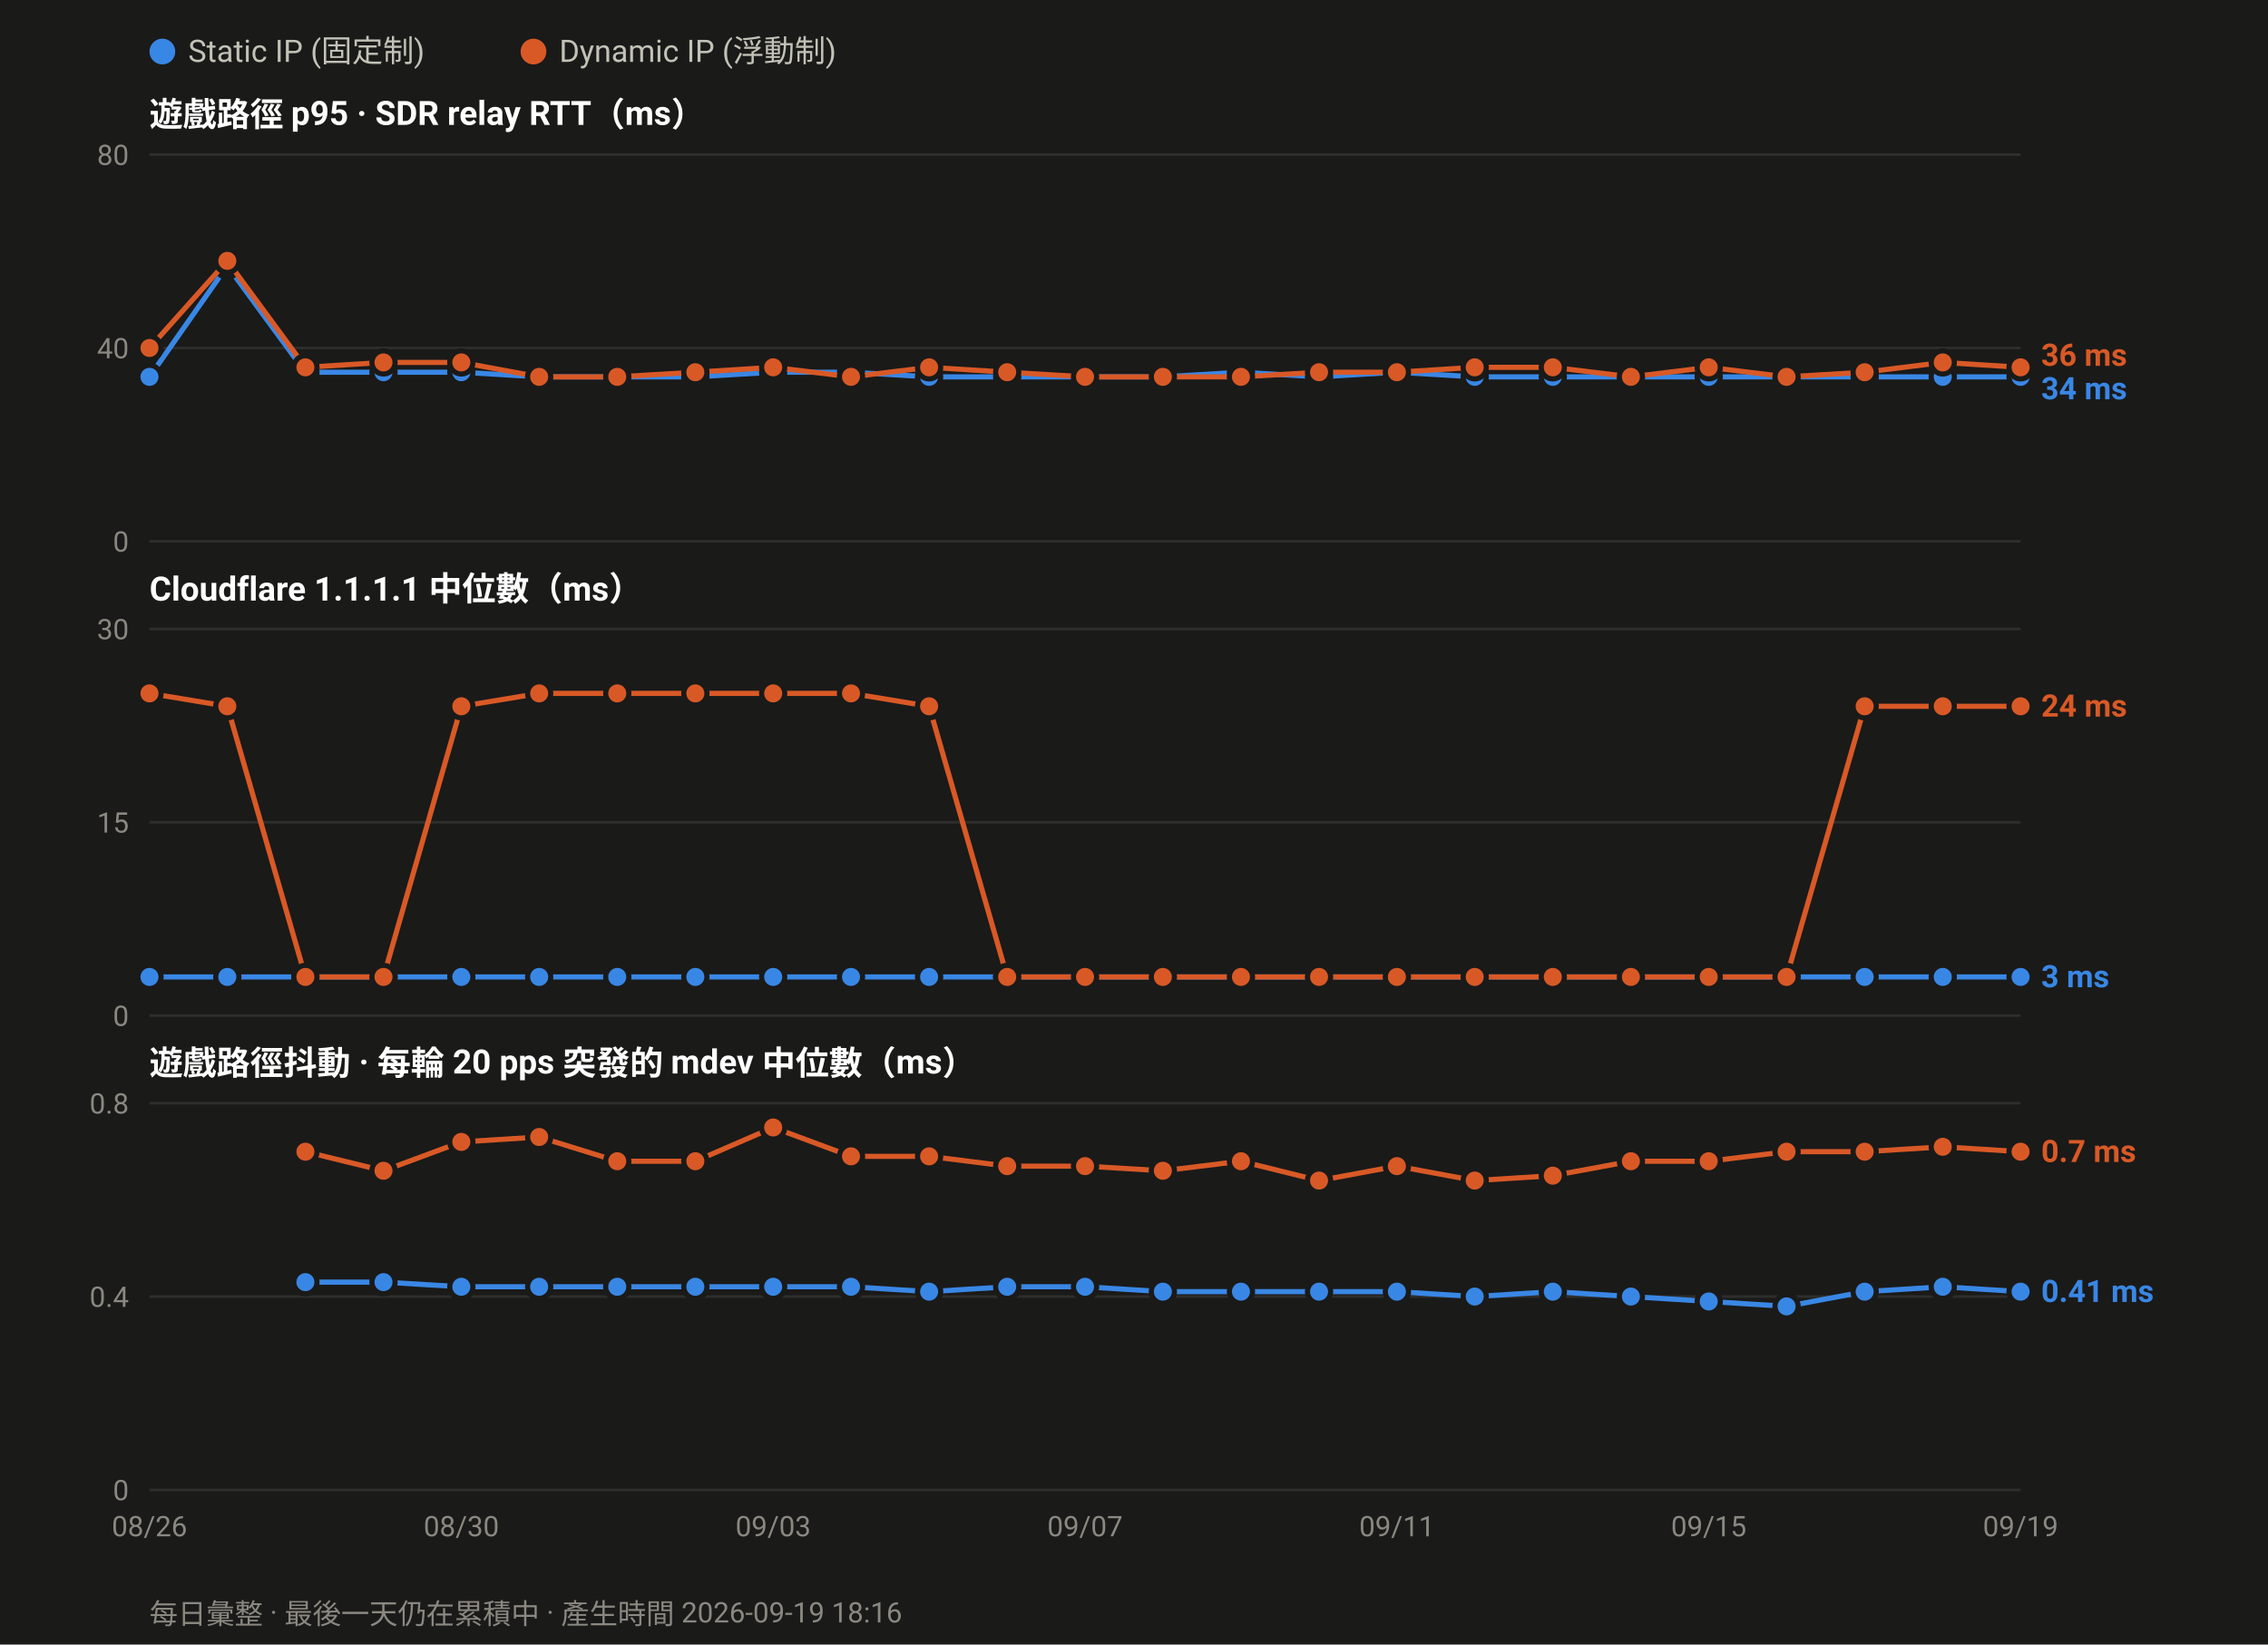
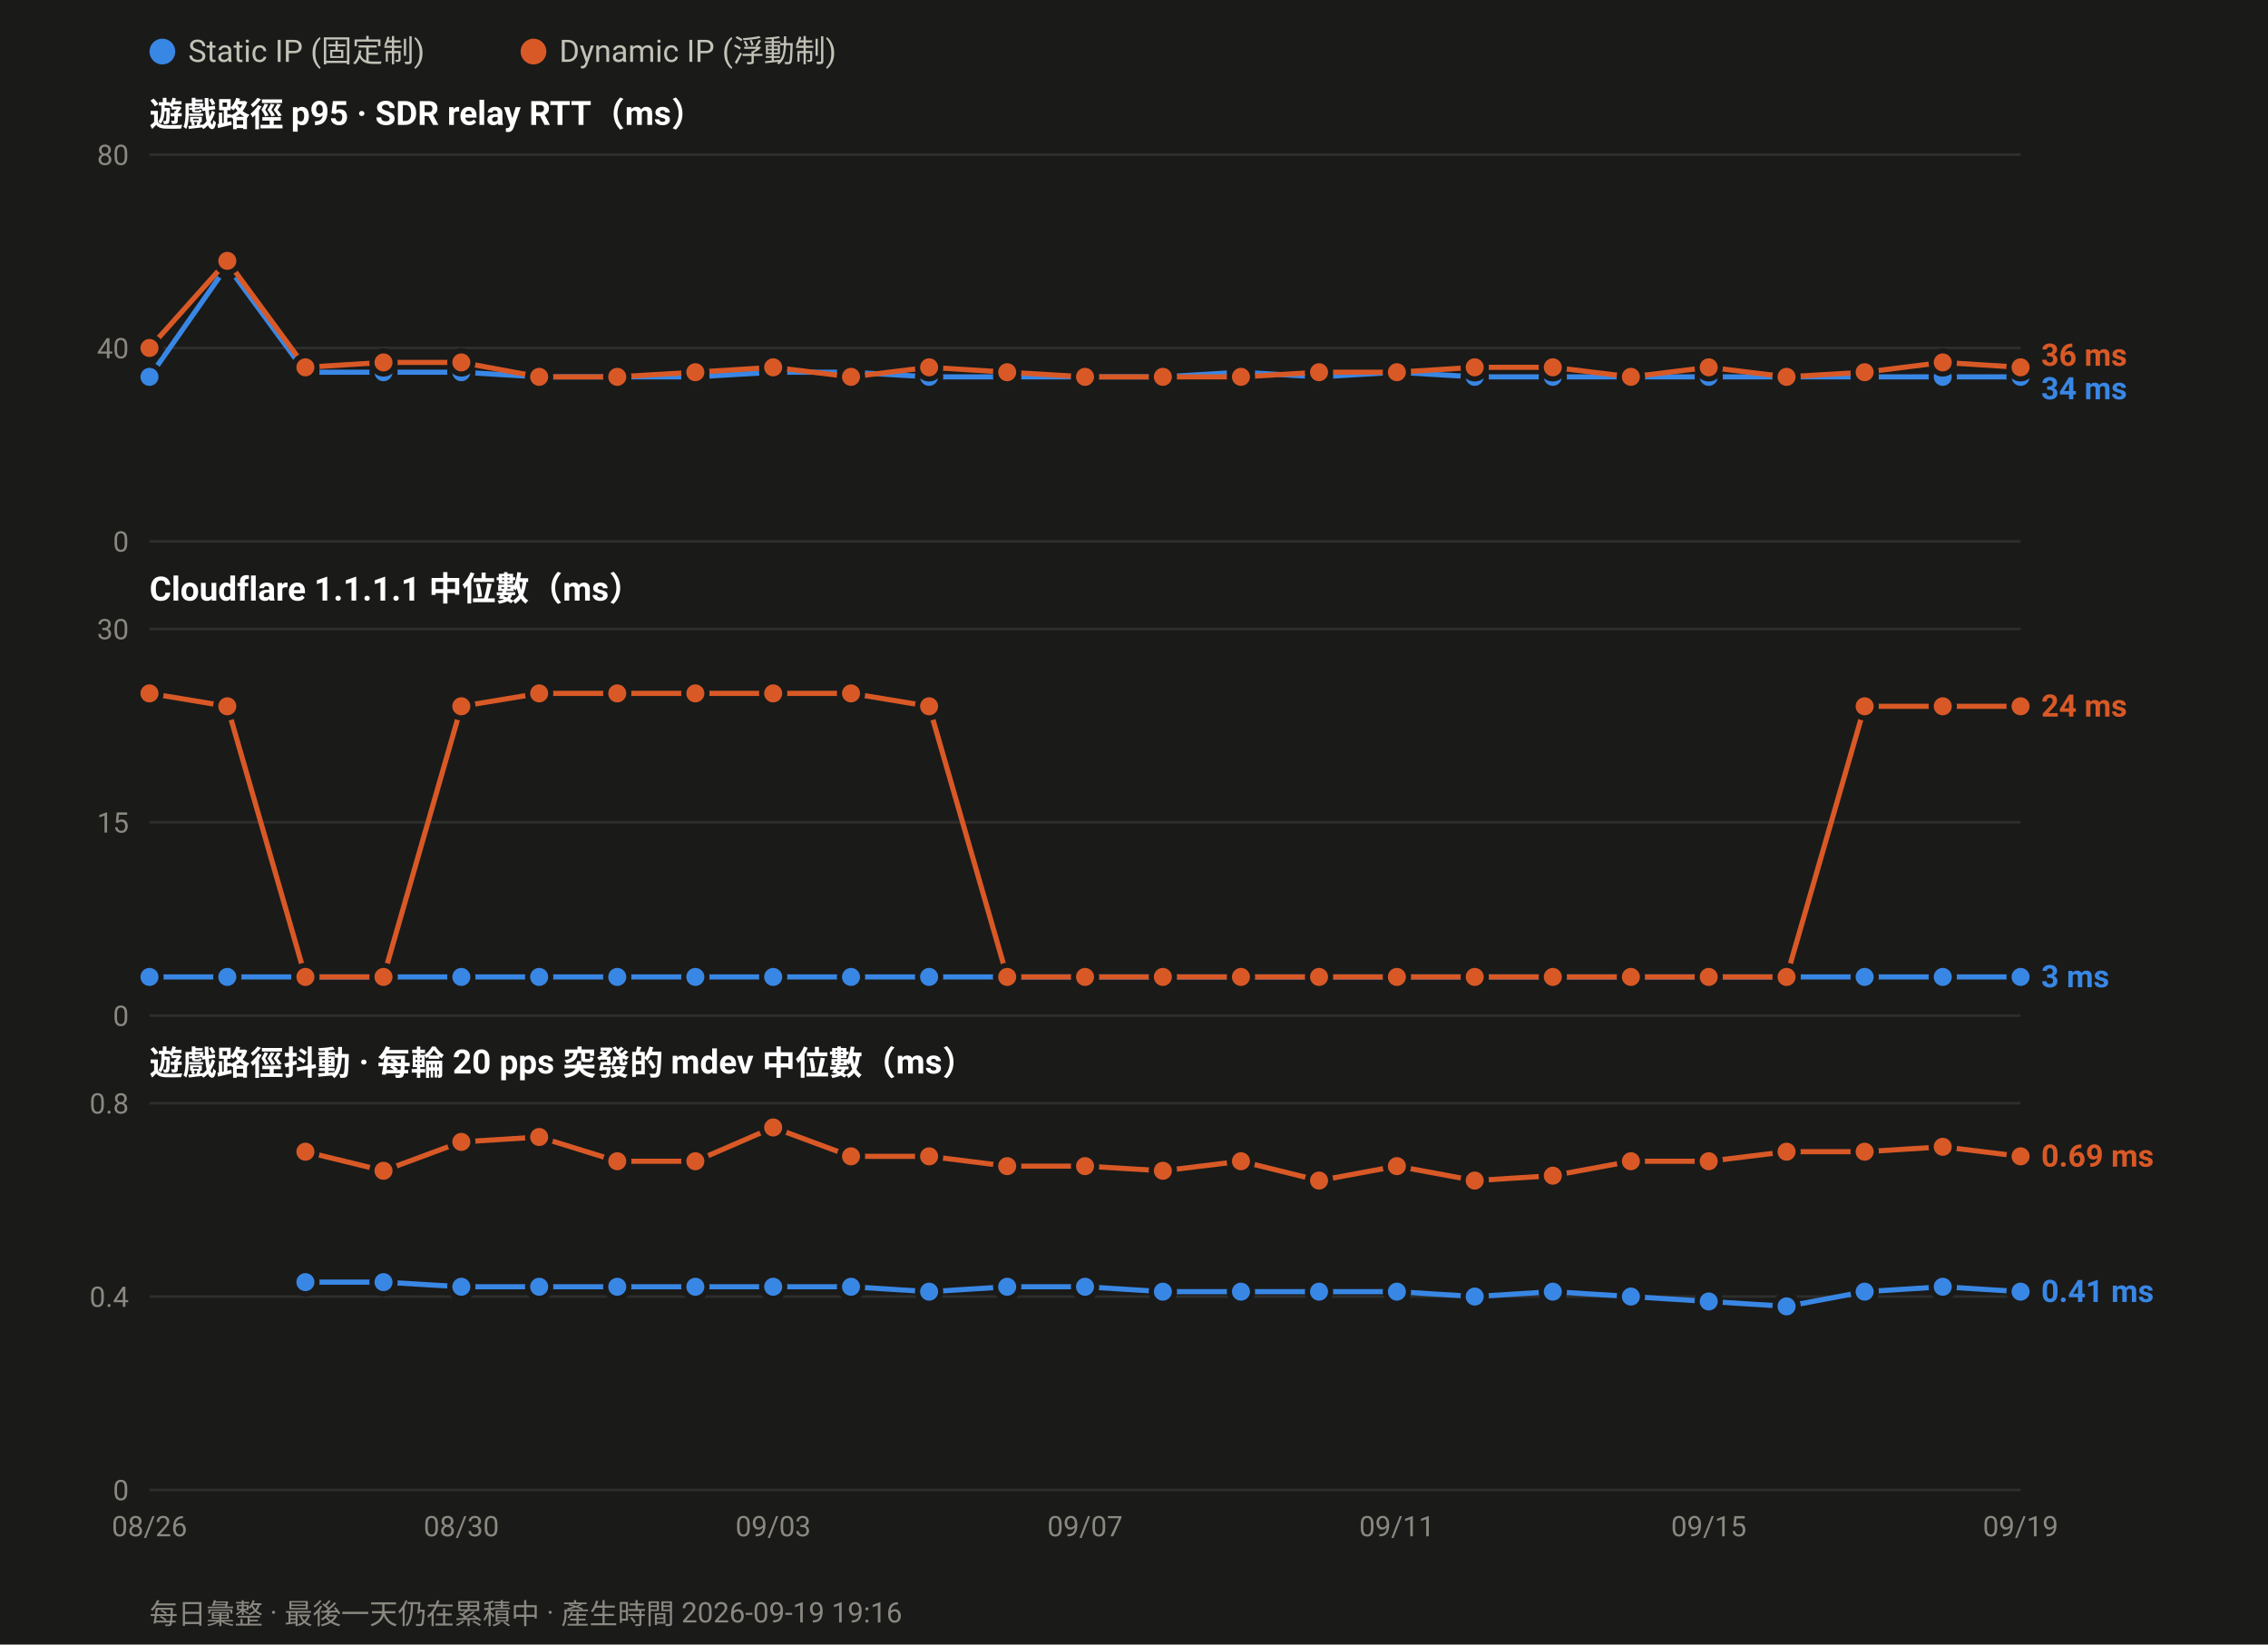
<svg xmlns="http://www.w3.org/2000/svg" width="880" height="638" viewBox="0 0 880 638" font-family="ui-sans-serif,-apple-system,Segoe UI,Roboto,Helvetica,Arial,sans-serif">
  <rect width="880" height="638" fill="#1a1a19" />
  <circle cx="63.0" cy="20" r="5" fill="#3987e5" />
  <text x="73.0" y="24" font-size="12" fill="#c3c2b7">Static IP (固定制)</text>
  <circle cx="207.0" cy="20" r="5" fill="#d95926" />
  <text x="217.0" y="24" font-size="12" fill="#c3c2b7">Dynamic IP (浮動制)</text>
  <text x="58" y="49.0" font-size="13" font-weight="600" fill="#ffffff">遊戲路徑 p95 · SDR relay RTT（ms）</text>
  <line x1="58" y1="210.0" x2="784.0" y2="210.0" stroke="#2e2e2c" stroke-width="1" />
  <text x="50" y="214.0" font-size="11" text-anchor="end" fill="#8a8880">0</text>
  <line x1="58" y1="135.0" x2="784.0" y2="135.0" stroke="#2e2e2c" stroke-width="1" />
  <text x="50" y="139.0" font-size="11" text-anchor="end" fill="#8a8880">40</text>
  <line x1="58" y1="60.0" x2="784.0" y2="60.0" stroke="#2e2e2c" stroke-width="1" />
  <text x="50" y="64.0" font-size="11" text-anchor="end" fill="#8a8880">80</text>
  <polyline fill="none" stroke="#3987e5" stroke-width="2" stroke-linejoin="round" points="58.0,146.2 88.2,103.1 118.5,144.4 148.8,144.4 179.0,144.4 209.2,146.2 239.5,146.2 269.8,146.2 300.0,144.4 330.2,144.4 360.5,146.2 390.8,146.2 421.0,146.2 451.2,146.2 481.5,144.4 511.8,146.2 542.0,144.4 572.2,146.2 602.5,146.2 632.8,146.2 663.0,146.2 693.2,146.2 723.5,146.2 753.8,146.2 784.0,146.2" />
  <circle cx="58.0" cy="146.2" r="4.5" fill="#3987e5" stroke="#1a1a19" stroke-width="2" />
  <circle cx="88.2" cy="103.1" r="4.5" fill="#3987e5" stroke="#1a1a19" stroke-width="2" />
  <circle cx="118.5" cy="144.4" r="4.5" fill="#3987e5" stroke="#1a1a19" stroke-width="2" />
  <circle cx="148.8" cy="144.4" r="4.5" fill="#3987e5" stroke="#1a1a19" stroke-width="2" />
  <circle cx="179.0" cy="144.4" r="4.5" fill="#3987e5" stroke="#1a1a19" stroke-width="2" />
  <circle cx="209.2" cy="146.2" r="4.5" fill="#3987e5" stroke="#1a1a19" stroke-width="2" />
  <circle cx="239.5" cy="146.2" r="4.5" fill="#3987e5" stroke="#1a1a19" stroke-width="2" />
  <circle cx="269.8" cy="146.2" r="4.5" fill="#3987e5" stroke="#1a1a19" stroke-width="2" />
  <circle cx="300.0" cy="144.4" r="4.5" fill="#3987e5" stroke="#1a1a19" stroke-width="2" />
  <circle cx="330.2" cy="144.4" r="4.5" fill="#3987e5" stroke="#1a1a19" stroke-width="2" />
  <circle cx="360.5" cy="146.2" r="4.5" fill="#3987e5" stroke="#1a1a19" stroke-width="2" />
  <circle cx="390.8" cy="146.2" r="4.5" fill="#3987e5" stroke="#1a1a19" stroke-width="2" />
  <circle cx="421.0" cy="146.2" r="4.5" fill="#3987e5" stroke="#1a1a19" stroke-width="2" />
  <circle cx="451.2" cy="146.2" r="4.5" fill="#3987e5" stroke="#1a1a19" stroke-width="2" />
  <circle cx="481.5" cy="144.4" r="4.5" fill="#3987e5" stroke="#1a1a19" stroke-width="2" />
  <circle cx="511.8" cy="146.2" r="4.5" fill="#3987e5" stroke="#1a1a19" stroke-width="2" />
  <circle cx="542.0" cy="144.4" r="4.5" fill="#3987e5" stroke="#1a1a19" stroke-width="2" />
  <circle cx="572.2" cy="146.2" r="4.5" fill="#3987e5" stroke="#1a1a19" stroke-width="2" />
  <circle cx="602.5" cy="146.2" r="4.5" fill="#3987e5" stroke="#1a1a19" stroke-width="2" />
  <circle cx="632.8" cy="146.2" r="4.5" fill="#3987e5" stroke="#1a1a19" stroke-width="2" />
  <circle cx="663.0" cy="146.2" r="4.5" fill="#3987e5" stroke="#1a1a19" stroke-width="2" />
  <circle cx="693.2" cy="146.2" r="4.5" fill="#3987e5" stroke="#1a1a19" stroke-width="2" />
  <circle cx="723.5" cy="146.2" r="4.5" fill="#3987e5" stroke="#1a1a19" stroke-width="2" />
  <circle cx="753.8" cy="146.2" r="4.5" fill="#3987e5" stroke="#1a1a19" stroke-width="2" />
  <circle cx="784.0" cy="146.2" r="4.5" fill="#3987e5" stroke="#1a1a19" stroke-width="2" />
  <polyline fill="none" stroke="#d95926" stroke-width="2" stroke-linejoin="round" points="58.0,135.0 88.2,101.2 118.5,142.5 148.8,140.6 179.0,140.6 209.2,146.2 239.5,146.2 269.8,144.4 300.0,142.5 330.2,146.2 360.5,142.5 390.8,144.4 421.0,146.2 451.2,146.2 481.5,146.2 511.8,144.4 542.0,144.4 572.2,142.5 602.5,142.5 632.8,146.2 663.0,142.5 693.2,146.2 723.5,144.4 753.8,140.6 784.0,142.5" />
  <circle cx="58.0" cy="135.0" r="4.5" fill="#d95926" stroke="#1a1a19" stroke-width="2" />
  <circle cx="88.2" cy="101.2" r="4.5" fill="#d95926" stroke="#1a1a19" stroke-width="2" />
  <circle cx="118.5" cy="142.5" r="4.5" fill="#d95926" stroke="#1a1a19" stroke-width="2" />
  <circle cx="148.8" cy="140.6" r="4.5" fill="#d95926" stroke="#1a1a19" stroke-width="2" />
  <circle cx="179.0" cy="140.6" r="4.5" fill="#d95926" stroke="#1a1a19" stroke-width="2" />
  <circle cx="209.2" cy="146.2" r="4.5" fill="#d95926" stroke="#1a1a19" stroke-width="2" />
  <circle cx="239.5" cy="146.2" r="4.5" fill="#d95926" stroke="#1a1a19" stroke-width="2" />
  <circle cx="269.8" cy="144.4" r="4.5" fill="#d95926" stroke="#1a1a19" stroke-width="2" />
  <circle cx="300.0" cy="142.5" r="4.5" fill="#d95926" stroke="#1a1a19" stroke-width="2" />
  <circle cx="330.2" cy="146.2" r="4.5" fill="#d95926" stroke="#1a1a19" stroke-width="2" />
  <circle cx="360.5" cy="142.5" r="4.5" fill="#d95926" stroke="#1a1a19" stroke-width="2" />
  <circle cx="390.8" cy="144.4" r="4.5" fill="#d95926" stroke="#1a1a19" stroke-width="2" />
  <circle cx="421.0" cy="146.2" r="4.5" fill="#d95926" stroke="#1a1a19" stroke-width="2" />
  <circle cx="451.2" cy="146.2" r="4.5" fill="#d95926" stroke="#1a1a19" stroke-width="2" />
  <circle cx="481.5" cy="146.2" r="4.5" fill="#d95926" stroke="#1a1a19" stroke-width="2" />
  <circle cx="511.8" cy="144.4" r="4.5" fill="#d95926" stroke="#1a1a19" stroke-width="2" />
  <circle cx="542.0" cy="144.4" r="4.5" fill="#d95926" stroke="#1a1a19" stroke-width="2" />
  <circle cx="572.2" cy="142.5" r="4.5" fill="#d95926" stroke="#1a1a19" stroke-width="2" />
  <circle cx="602.5" cy="142.5" r="4.5" fill="#d95926" stroke="#1a1a19" stroke-width="2" />
  <circle cx="632.8" cy="146.2" r="4.5" fill="#d95926" stroke="#1a1a19" stroke-width="2" />
  <circle cx="663.0" cy="142.5" r="4.5" fill="#d95926" stroke="#1a1a19" stroke-width="2" />
  <circle cx="693.2" cy="146.2" r="4.5" fill="#d95926" stroke="#1a1a19" stroke-width="2" />
  <circle cx="723.5" cy="144.4" r="4.5" fill="#d95926" stroke="#1a1a19" stroke-width="2" />
  <circle cx="753.8" cy="140.6" r="4.5" fill="#d95926" stroke="#1a1a19" stroke-width="2" />
  <circle cx="784.0" cy="142.5" r="4.5" fill="#d95926" stroke="#1a1a19" stroke-width="2" />
  <text x="792.0" y="141.9" font-size="12" font-weight="600" fill="#d95926">36 ms</text>
  <text x="792.0" y="154.9" font-size="12" font-weight="600" fill="#3987e5">34 ms</text>
  <text x="58" y="233.0" font-size="13" font-weight="600" fill="#ffffff">Cloudflare 1.1.1.1 中位數（ms）</text>
  <line x1="58" y1="394.0" x2="784.0" y2="394.0" stroke="#2e2e2c" stroke-width="1" />
  <text x="50" y="398.0" font-size="11" text-anchor="end" fill="#8a8880">0</text>
  <line x1="58" y1="319.0" x2="784.0" y2="319.0" stroke="#2e2e2c" stroke-width="1" />
  <text x="50" y="323.0" font-size="11" text-anchor="end" fill="#8a8880">15</text>
  <line x1="58" y1="244.0" x2="784.0" y2="244.0" stroke="#2e2e2c" stroke-width="1" />
  <text x="50" y="248.0" font-size="11" text-anchor="end" fill="#8a8880">30</text>
  <polyline fill="none" stroke="#3987e5" stroke-width="2" stroke-linejoin="round" points="58.0,379.0 88.2,379.0 118.5,379.0 148.8,379.0 179.0,379.0 209.2,379.0 239.5,379.0 269.8,379.0 300.0,379.0 330.2,379.0 360.5,379.0 390.8,379.0 421.0,379.0 451.2,379.0 481.5,379.0 511.8,379.0 542.0,379.0 572.2,379.0 602.5,379.0 632.8,379.0 663.0,379.0 693.2,379.0 723.5,379.0 753.8,379.0 784.0,379.0" />
  <circle cx="58.0" cy="379.0" r="4.5" fill="#3987e5" stroke="#1a1a19" stroke-width="2" />
  <circle cx="88.2" cy="379.0" r="4.5" fill="#3987e5" stroke="#1a1a19" stroke-width="2" />
  <circle cx="118.5" cy="379.0" r="4.5" fill="#3987e5" stroke="#1a1a19" stroke-width="2" />
  <circle cx="148.8" cy="379.0" r="4.5" fill="#3987e5" stroke="#1a1a19" stroke-width="2" />
  <circle cx="179.0" cy="379.0" r="4.5" fill="#3987e5" stroke="#1a1a19" stroke-width="2" />
  <circle cx="209.2" cy="379.0" r="4.5" fill="#3987e5" stroke="#1a1a19" stroke-width="2" />
  <circle cx="239.5" cy="379.0" r="4.5" fill="#3987e5" stroke="#1a1a19" stroke-width="2" />
  <circle cx="269.8" cy="379.0" r="4.5" fill="#3987e5" stroke="#1a1a19" stroke-width="2" />
  <circle cx="300.0" cy="379.0" r="4.5" fill="#3987e5" stroke="#1a1a19" stroke-width="2" />
  <circle cx="330.2" cy="379.0" r="4.5" fill="#3987e5" stroke="#1a1a19" stroke-width="2" />
  <circle cx="360.5" cy="379.0" r="4.5" fill="#3987e5" stroke="#1a1a19" stroke-width="2" />
  <circle cx="390.8" cy="379.0" r="4.5" fill="#3987e5" stroke="#1a1a19" stroke-width="2" />
  <circle cx="421.0" cy="379.0" r="4.5" fill="#3987e5" stroke="#1a1a19" stroke-width="2" />
  <circle cx="451.2" cy="379.0" r="4.5" fill="#3987e5" stroke="#1a1a19" stroke-width="2" />
  <circle cx="481.5" cy="379.0" r="4.5" fill="#3987e5" stroke="#1a1a19" stroke-width="2" />
  <circle cx="511.8" cy="379.0" r="4.5" fill="#3987e5" stroke="#1a1a19" stroke-width="2" />
  <circle cx="542.0" cy="379.0" r="4.5" fill="#3987e5" stroke="#1a1a19" stroke-width="2" />
  <circle cx="572.2" cy="379.0" r="4.5" fill="#3987e5" stroke="#1a1a19" stroke-width="2" />
  <circle cx="602.5" cy="379.0" r="4.5" fill="#3987e5" stroke="#1a1a19" stroke-width="2" />
  <circle cx="632.8" cy="379.0" r="4.5" fill="#3987e5" stroke="#1a1a19" stroke-width="2" />
  <circle cx="663.0" cy="379.0" r="4.5" fill="#3987e5" stroke="#1a1a19" stroke-width="2" />
  <circle cx="693.2" cy="379.0" r="4.5" fill="#3987e5" stroke="#1a1a19" stroke-width="2" />
  <circle cx="723.5" cy="379.0" r="4.5" fill="#3987e5" stroke="#1a1a19" stroke-width="2" />
  <circle cx="753.8" cy="379.0" r="4.5" fill="#3987e5" stroke="#1a1a19" stroke-width="2" />
  <circle cx="784.0" cy="379.0" r="4.5" fill="#3987e5" stroke="#1a1a19" stroke-width="2" />
  <polyline fill="none" stroke="#d95926" stroke-width="2" stroke-linejoin="round" points="58.0,269.0 88.2,274.0 118.5,379.0 148.8,379.0 179.0,274.0 209.2,269.0 239.5,269.0 269.8,269.0 300.0,269.0 330.2,269.0 360.5,274.0 390.8,379.0 421.0,379.0 451.2,379.0 481.5,379.0 511.8,379.0 542.0,379.0 572.2,379.0 602.5,379.0 632.8,379.0 663.0,379.0 693.2,379.0 723.5,274.0 753.8,274.0 784.0,274.0" />
  <circle cx="58.0" cy="269.0" r="4.5" fill="#d95926" stroke="#1a1a19" stroke-width="2" />
  <circle cx="88.2" cy="274.0" r="4.5" fill="#d95926" stroke="#1a1a19" stroke-width="2" />
  <circle cx="118.5" cy="379.0" r="4.5" fill="#d95926" stroke="#1a1a19" stroke-width="2" />
  <circle cx="148.8" cy="379.0" r="4.5" fill="#d95926" stroke="#1a1a19" stroke-width="2" />
  <circle cx="179.0" cy="274.0" r="4.5" fill="#d95926" stroke="#1a1a19" stroke-width="2" />
  <circle cx="209.2" cy="269.0" r="4.5" fill="#d95926" stroke="#1a1a19" stroke-width="2" />
  <circle cx="239.5" cy="269.0" r="4.5" fill="#d95926" stroke="#1a1a19" stroke-width="2" />
  <circle cx="269.8" cy="269.0" r="4.5" fill="#d95926" stroke="#1a1a19" stroke-width="2" />
  <circle cx="300.0" cy="269.0" r="4.5" fill="#d95926" stroke="#1a1a19" stroke-width="2" />
  <circle cx="330.2" cy="269.0" r="4.5" fill="#d95926" stroke="#1a1a19" stroke-width="2" />
  <circle cx="360.5" cy="274.0" r="4.5" fill="#d95926" stroke="#1a1a19" stroke-width="2" />
  <circle cx="390.8" cy="379.0" r="4.5" fill="#d95926" stroke="#1a1a19" stroke-width="2" />
  <circle cx="421.0" cy="379.0" r="4.5" fill="#d95926" stroke="#1a1a19" stroke-width="2" />
  <circle cx="451.2" cy="379.0" r="4.5" fill="#d95926" stroke="#1a1a19" stroke-width="2" />
  <circle cx="481.5" cy="379.0" r="4.5" fill="#d95926" stroke="#1a1a19" stroke-width="2" />
  <circle cx="511.8" cy="379.0" r="4.5" fill="#d95926" stroke="#1a1a19" stroke-width="2" />
  <circle cx="542.0" cy="379.0" r="4.5" fill="#d95926" stroke="#1a1a19" stroke-width="2" />
  <circle cx="572.2" cy="379.0" r="4.5" fill="#d95926" stroke="#1a1a19" stroke-width="2" />
  <circle cx="602.5" cy="379.0" r="4.5" fill="#d95926" stroke="#1a1a19" stroke-width="2" />
  <circle cx="632.8" cy="379.0" r="4.5" fill="#d95926" stroke="#1a1a19" stroke-width="2" />
  <circle cx="663.0" cy="379.0" r="4.5" fill="#d95926" stroke="#1a1a19" stroke-width="2" />
  <circle cx="693.2" cy="379.0" r="4.5" fill="#d95926" stroke="#1a1a19" stroke-width="2" />
  <circle cx="723.5" cy="274.0" r="4.5" fill="#d95926" stroke="#1a1a19" stroke-width="2" />
  <circle cx="753.8" cy="274.0" r="4.5" fill="#d95926" stroke="#1a1a19" stroke-width="2" />
  <circle cx="784.0" cy="274.0" r="4.5" fill="#d95926" stroke="#1a1a19" stroke-width="2" />
  <text x="792.0" y="278.0" font-size="12" font-weight="600" fill="#d95926">24 ms</text>
  <text x="792.0" y="383.0" font-size="12" font-weight="600" fill="#3987e5">3 ms</text>
  <text x="58" y="417.0" font-size="13" font-weight="600" fill="#ffffff">遊戲路徑抖動 · 每輪 20 pps 突發的 mdev 中位數（ms）</text>
  <line x1="58" y1="578.0" x2="784.0" y2="578.0" stroke="#2e2e2c" stroke-width="1" />
  <text x="50" y="582.0" font-size="11" text-anchor="end" fill="#8a8880">0</text>
  <line x1="58" y1="503.0" x2="784.0" y2="503.0" stroke="#2e2e2c" stroke-width="1" />
  <text x="50" y="507.0" font-size="11" text-anchor="end" fill="#8a8880">0.4</text>
  <line x1="58" y1="428.0" x2="784.0" y2="428.0" stroke="#2e2e2c" stroke-width="1" />
  <text x="50" y="432.0" font-size="11" text-anchor="end" fill="#8a8880">0.8</text>
  <polyline fill="none" stroke="#3987e5" stroke-width="2" stroke-linejoin="round" points="118.5,497.4 148.8,497.4 179.0,499.2 209.2,499.2 239.5,499.2 269.8,499.2 300.0,499.2 330.2,499.2 360.5,501.1 390.8,499.2 421.0,499.2 451.2,501.1 481.5,501.1 511.8,501.1 542.0,501.1 572.2,503.0 602.5,501.1 632.8,503.0 663.0,504.9 693.2,506.8 723.5,501.1 753.8,499.2 784.0,501.1" />
  <circle cx="118.5" cy="497.4" r="4.5" fill="#3987e5" stroke="#1a1a19" stroke-width="2" />
  <circle cx="148.8" cy="497.4" r="4.5" fill="#3987e5" stroke="#1a1a19" stroke-width="2" />
  <circle cx="179.0" cy="499.2" r="4.5" fill="#3987e5" stroke="#1a1a19" stroke-width="2" />
  <circle cx="209.2" cy="499.2" r="4.5" fill="#3987e5" stroke="#1a1a19" stroke-width="2" />
  <circle cx="239.5" cy="499.2" r="4.5" fill="#3987e5" stroke="#1a1a19" stroke-width="2" />
  <circle cx="269.8" cy="499.2" r="4.5" fill="#3987e5" stroke="#1a1a19" stroke-width="2" />
  <circle cx="300.0" cy="499.2" r="4.5" fill="#3987e5" stroke="#1a1a19" stroke-width="2" />
  <circle cx="330.2" cy="499.2" r="4.5" fill="#3987e5" stroke="#1a1a19" stroke-width="2" />
  <circle cx="360.5" cy="501.1" r="4.5" fill="#3987e5" stroke="#1a1a19" stroke-width="2" />
  <circle cx="390.8" cy="499.2" r="4.5" fill="#3987e5" stroke="#1a1a19" stroke-width="2" />
  <circle cx="421.0" cy="499.2" r="4.5" fill="#3987e5" stroke="#1a1a19" stroke-width="2" />
  <circle cx="451.2" cy="501.1" r="4.5" fill="#3987e5" stroke="#1a1a19" stroke-width="2" />
  <circle cx="481.5" cy="501.1" r="4.5" fill="#3987e5" stroke="#1a1a19" stroke-width="2" />
  <circle cx="511.8" cy="501.1" r="4.5" fill="#3987e5" stroke="#1a1a19" stroke-width="2" />
  <circle cx="542.0" cy="501.1" r="4.5" fill="#3987e5" stroke="#1a1a19" stroke-width="2" />
  <circle cx="572.2" cy="503.0" r="4.5" fill="#3987e5" stroke="#1a1a19" stroke-width="2" />
  <circle cx="602.5" cy="501.1" r="4.5" fill="#3987e5" stroke="#1a1a19" stroke-width="2" />
  <circle cx="632.8" cy="503.0" r="4.5" fill="#3987e5" stroke="#1a1a19" stroke-width="2" />
  <circle cx="663.0" cy="504.9" r="4.5" fill="#3987e5" stroke="#1a1a19" stroke-width="2" />
  <circle cx="693.2" cy="506.8" r="4.5" fill="#3987e5" stroke="#1a1a19" stroke-width="2" />
  <circle cx="723.5" cy="501.1" r="4.5" fill="#3987e5" stroke="#1a1a19" stroke-width="2" />
  <circle cx="753.8" cy="499.2" r="4.5" fill="#3987e5" stroke="#1a1a19" stroke-width="2" />
  <circle cx="784.0" cy="501.1" r="4.5" fill="#3987e5" stroke="#1a1a19" stroke-width="2" />
-   <polyline fill="none" stroke="#d95926" stroke-width="2" stroke-linejoin="round" points="118.5,446.8 148.8,454.2 179.0,443.0 209.2,441.1 239.5,450.5 269.8,450.5 300.0,437.4 330.2,448.6 360.5,448.6 390.8,452.4 421.0,452.4 451.2,454.2 481.5,450.5 511.8,458.0 542.0,452.4 572.2,458.0 602.5,456.1 632.8,450.5 663.0,450.5 693.2,446.8 723.5,446.8 753.8,444.9 784.0,446.8" />
+   <polyline fill="none" stroke="#d95926" stroke-width="2" stroke-linejoin="round" points="118.5,446.8 148.8,454.2 179.0,443.0 209.2,441.1 239.5,450.5 269.8,450.5 300.0,437.4 330.2,448.6 360.5,448.6 390.8,452.4 421.0,452.4 451.2,454.2 481.5,450.5 511.8,458.0 542.0,452.4 572.2,458.0 602.5,456.1 632.8,450.5 663.0,450.5 693.2,446.8 723.5,446.8 753.8,444.9 784.0,448.6" />
  <circle cx="118.5" cy="446.8" r="4.5" fill="#d95926" stroke="#1a1a19" stroke-width="2" />
  <circle cx="148.8" cy="454.2" r="4.5" fill="#d95926" stroke="#1a1a19" stroke-width="2" />
  <circle cx="179.0" cy="443.0" r="4.5" fill="#d95926" stroke="#1a1a19" stroke-width="2" />
  <circle cx="209.2" cy="441.1" r="4.5" fill="#d95926" stroke="#1a1a19" stroke-width="2" />
  <circle cx="239.5" cy="450.5" r="4.5" fill="#d95926" stroke="#1a1a19" stroke-width="2" />
  <circle cx="269.8" cy="450.5" r="4.5" fill="#d95926" stroke="#1a1a19" stroke-width="2" />
  <circle cx="300.0" cy="437.4" r="4.5" fill="#d95926" stroke="#1a1a19" stroke-width="2" />
  <circle cx="330.2" cy="448.6" r="4.5" fill="#d95926" stroke="#1a1a19" stroke-width="2" />
  <circle cx="360.5" cy="448.6" r="4.5" fill="#d95926" stroke="#1a1a19" stroke-width="2" />
  <circle cx="390.8" cy="452.4" r="4.5" fill="#d95926" stroke="#1a1a19" stroke-width="2" />
  <circle cx="421.0" cy="452.4" r="4.5" fill="#d95926" stroke="#1a1a19" stroke-width="2" />
  <circle cx="451.2" cy="454.2" r="4.5" fill="#d95926" stroke="#1a1a19" stroke-width="2" />
  <circle cx="481.5" cy="450.5" r="4.5" fill="#d95926" stroke="#1a1a19" stroke-width="2" />
  <circle cx="511.8" cy="458.0" r="4.5" fill="#d95926" stroke="#1a1a19" stroke-width="2" />
  <circle cx="542.0" cy="452.4" r="4.5" fill="#d95926" stroke="#1a1a19" stroke-width="2" />
  <circle cx="572.2" cy="458.0" r="4.5" fill="#d95926" stroke="#1a1a19" stroke-width="2" />
  <circle cx="602.5" cy="456.1" r="4.5" fill="#d95926" stroke="#1a1a19" stroke-width="2" />
  <circle cx="632.8" cy="450.5" r="4.5" fill="#d95926" stroke="#1a1a19" stroke-width="2" />
  <circle cx="663.0" cy="450.5" r="4.5" fill="#d95926" stroke="#1a1a19" stroke-width="2" />
  <circle cx="693.2" cy="446.8" r="4.5" fill="#d95926" stroke="#1a1a19" stroke-width="2" />
  <circle cx="723.5" cy="446.8" r="4.5" fill="#d95926" stroke="#1a1a19" stroke-width="2" />
  <circle cx="753.8" cy="444.9" r="4.5" fill="#d95926" stroke="#1a1a19" stroke-width="2" />
-   <circle cx="784.0" cy="446.8" r="4.5" fill="#d95926" stroke="#1a1a19" stroke-width="2" />
-   <text x="792.0" y="450.8" font-size="12" font-weight="600" fill="#d95926">0.7 ms</text>
+   <circle cx="784.0" cy="448.6" r="4.5" fill="#d95926" stroke="#1a1a19" stroke-width="2" />
+   <text x="792.0" y="452.6" font-size="12" font-weight="600" fill="#d95926">0.69 ms</text>
  <text x="792.0" y="505.1" font-size="12" font-weight="600" fill="#3987e5">0.41 ms</text>
  <text x="58.0" y="596.0" font-size="11" text-anchor="middle" fill="#8a8880">08/26</text>
  <text x="179.0" y="596.0" font-size="11" text-anchor="middle" fill="#8a8880">08/30</text>
  <text x="300.0" y="596.0" font-size="11" text-anchor="middle" fill="#8a8880">09/03</text>
  <text x="421.0" y="596.0" font-size="11" text-anchor="middle" fill="#8a8880">09/07</text>
  <text x="542.0" y="596.0" font-size="11" text-anchor="middle" fill="#8a8880">09/11</text>
  <text x="663.0" y="596.0" font-size="11" text-anchor="middle" fill="#8a8880">09/15</text>
  <text x="784.0" y="596.0" font-size="11" text-anchor="middle" fill="#8a8880">09/19</text>
-   <text x="58" y="630" font-size="11" fill="#8a8880">每日彙整 · 最後一天仍在累積中 · 產生時間 2026-09-19 18:16</text>
+   <text x="58" y="630" font-size="11" fill="#8a8880">每日彙整 · 最後一天仍在累積中 · 產生時間 2026-09-19 19:16</text>
</svg>
